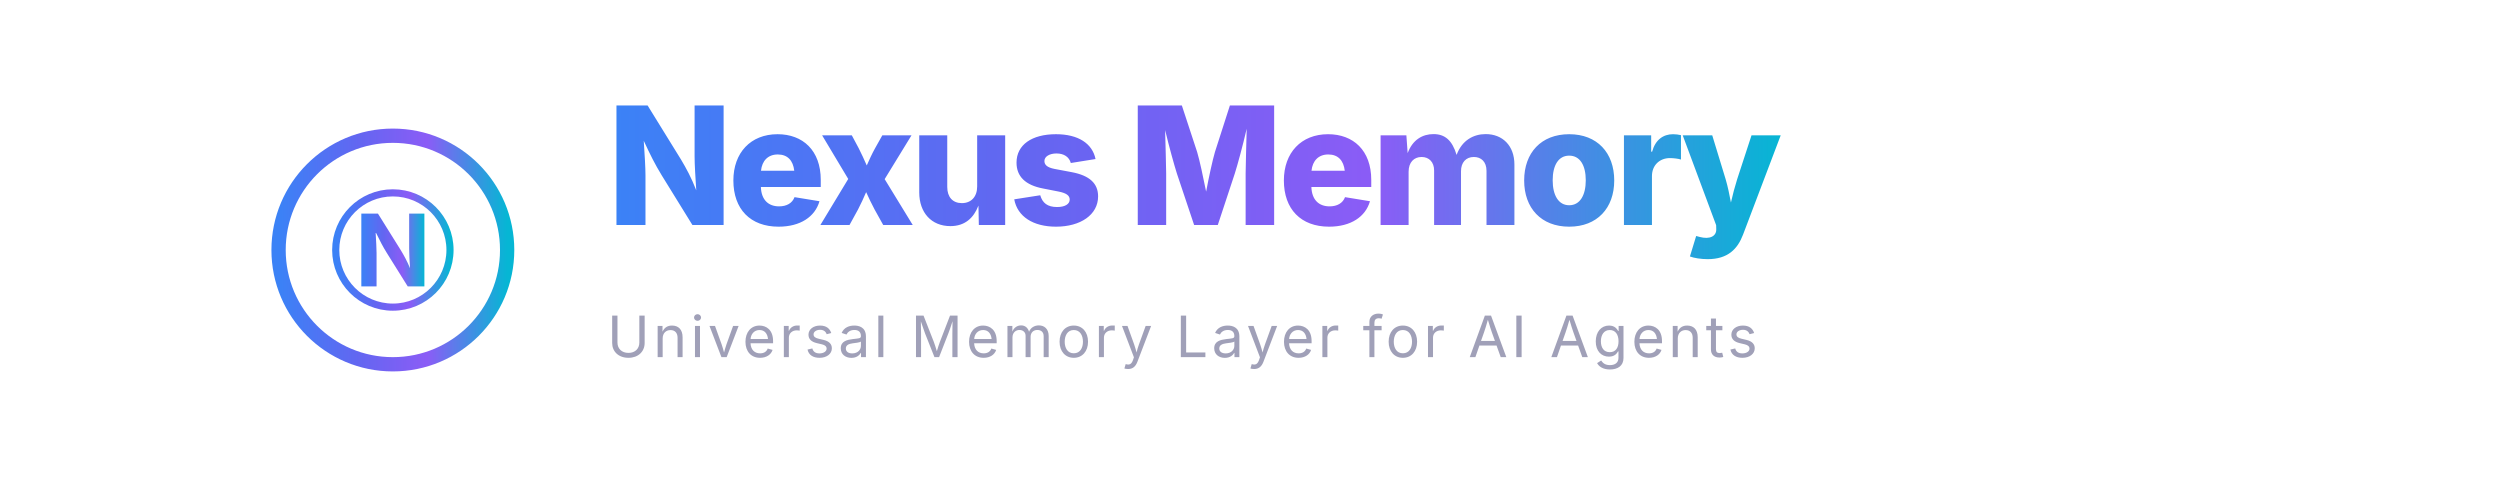
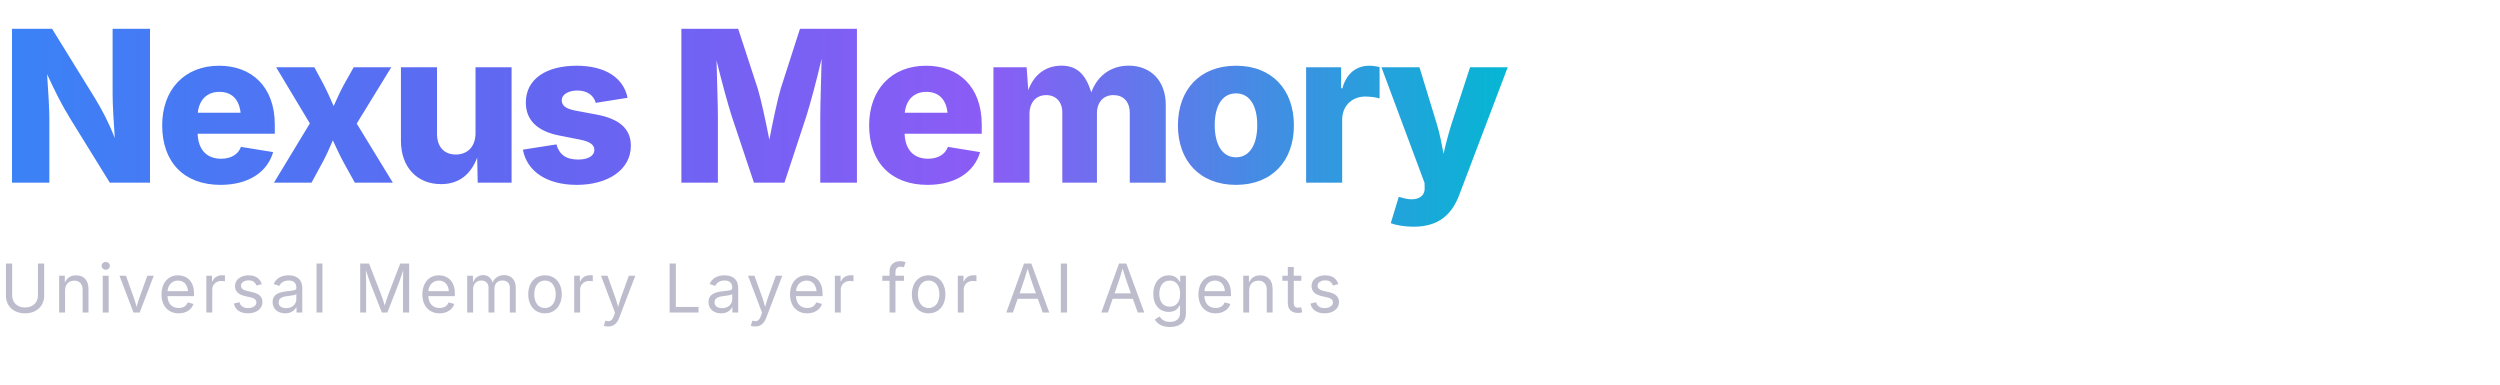
- <svg xmlns="http://www.w3.org/2000/svg" viewBox="0 0 700 140" width="700" height="140">
+ <svg xmlns="http://www.w3.org/2000/svg" viewBox="0 0 520 80" width="520" height="80">
  <defs>
    <linearGradient id="g" x1="0%" y1="0%" x2="100%" y2="0%">
      <stop offset="0%" stop-color="#3b82f6" />
      <stop offset="35%" stop-color="#6366f1" />
      <stop offset="65%" stop-color="#8b5cf6" />
      <stop offset="100%" stop-color="#06b6d4" />
    </linearGradient>
  </defs>
-   <circle cx="110" cy="70" r="32" fill="none" stroke="url(#g)" stroke-width="4" />
-   <circle cx="110" cy="70" r="16" fill="none" stroke="url(#g)" stroke-width="2" />
-   <text x="110" y="70" text-anchor="middle" dominant-baseline="central" font-family="Inter, -apple-system, BlinkMacSystemFont, sans-serif" font-size="28" font-weight="700" fill="url(#g)">N</text>
-   <text x="170" y="63" font-family="Inter, -apple-system, BlinkMacSystemFont, sans-serif" font-size="46" font-weight="800" fill="url(#g)" letter-spacing="-1.5">Nexus Memory</text>
-   <text x="170" y="100" font-family="Inter, -apple-system, BlinkMacSystemFont, sans-serif" font-size="16" fill="#a0a0b8" letter-spacing="1" font-weight="400">Universal Memory Layer for AI Agents</text>
+   <text x="0" y="38" font-family="Inter, -apple-system, BlinkMacSystemFont, sans-serif" font-size="44" font-weight="800" fill="url(#g)" letter-spacing="-1.5">Nexus Memory</text>
+   <text x="0" y="65" font-family="Inter, -apple-system, BlinkMacSystemFont, sans-serif" font-size="14" fill="#a0a0b8" letter-spacing="0.8" font-weight="400" opacity="0.7">Universal Memory Layer for AI Agents</text>
</svg>
